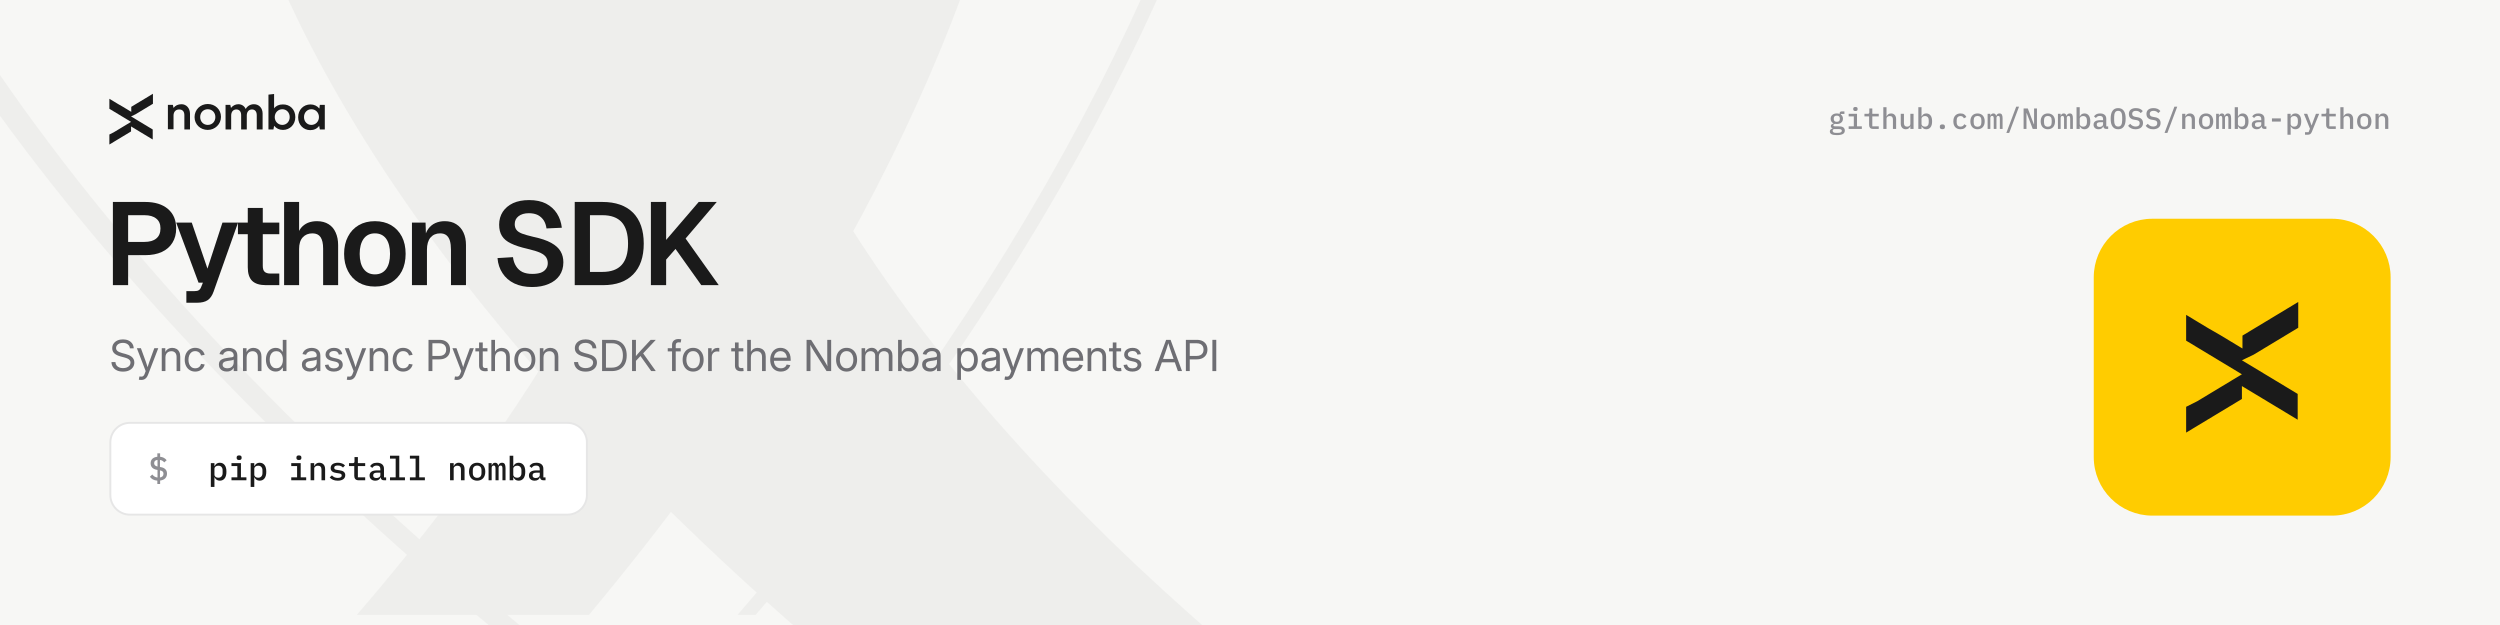
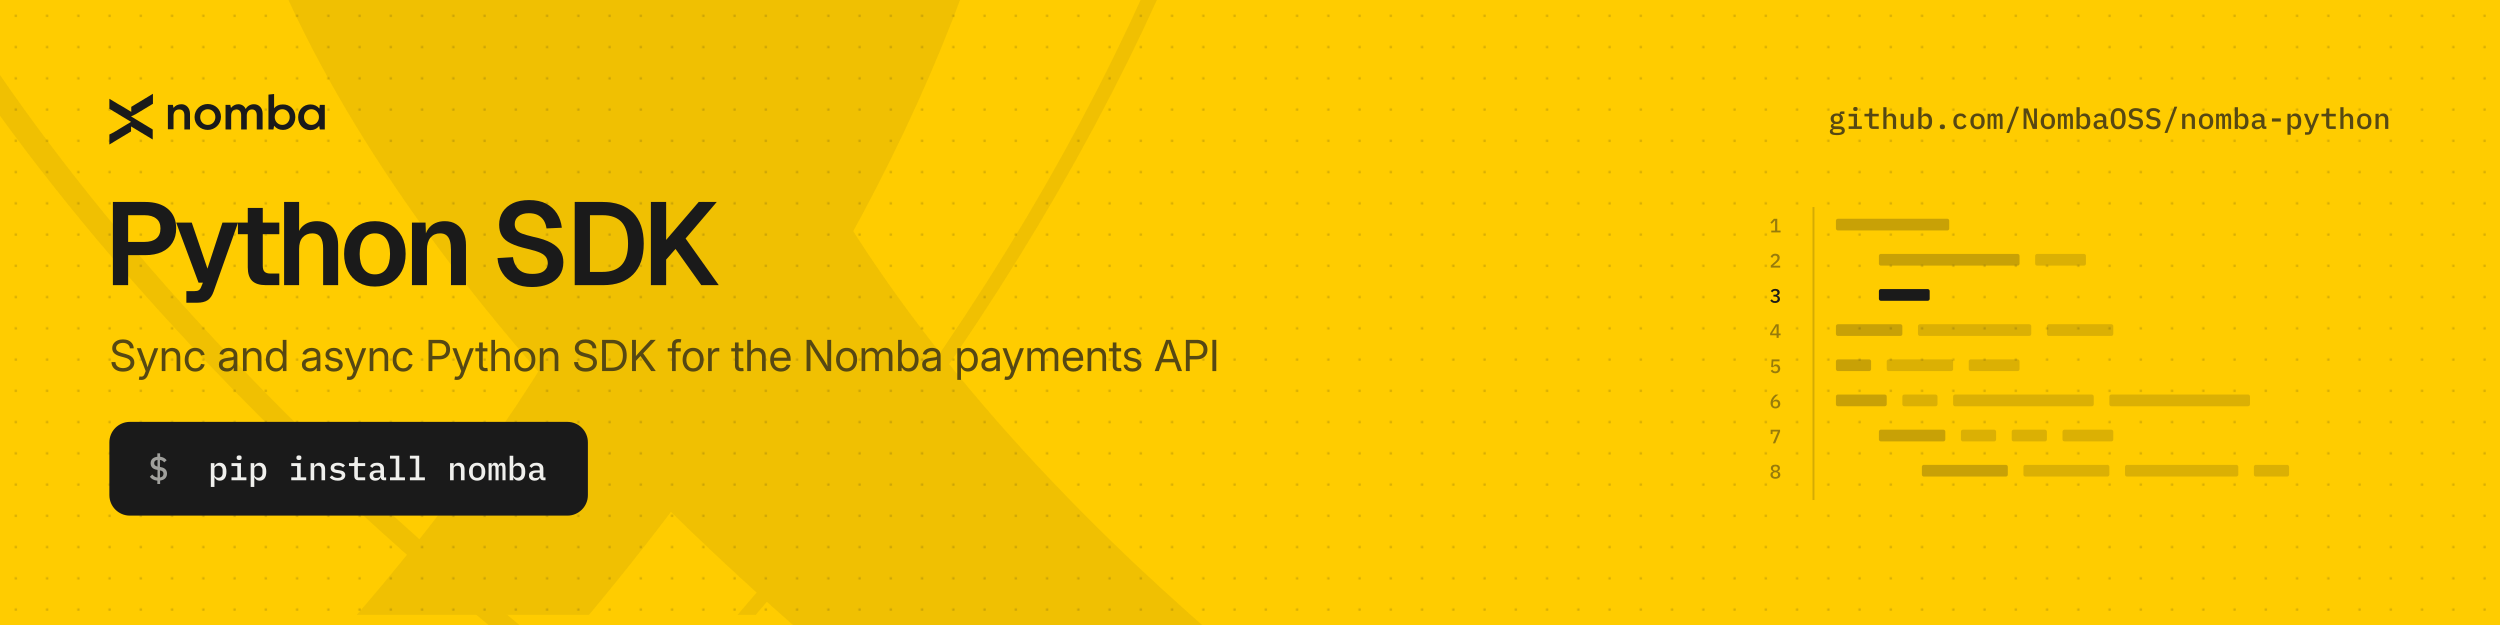
<svg xmlns="http://www.w3.org/2000/svg" viewBox="0 0 1280 320" width="1280" height="320" role="img" aria-label="Nomba Python SDK. Sync and async Python SDK for the Nomba payments API. Install: pip install nomba">
  <defs>
+     <pattern id="dots" width="16" height="16" patternUnits="userSpaceOnUse">
+       <rect x="7.5" y="7.5" width="1.2" height="1.2" fill="#1A1A1A" fill-opacity="0.16" />
+     </pattern>
    <path id="g119" d="M80 0V-710H355Q480 -710 550 -650Q620 -590 620 -484Q620 -413 588 -362Q556 -310 497 -283Q438 -256 355 -256H210V0ZM210 -369H349Q415 -369 450 -398Q486 -427 486 -484Q486 -540 450 -568Q415 -597 349 -597H210Z" />
    <path id="g392" d="M108 150V51H176Q202 51 214 43Q227 35 234 16L249 -21H212L21 -534H154L288 -141L416 -534H549L340 56Q322 106 290 128Q257 150 199 150Z" />
    <path id="g361" d="M284 0Q204 0 166 -37Q129 -74 129 -153V-659H257V-165Q257 -128 273 -114Q289 -99 323 -99H398V0ZM45 -435V-534H398V-435Z" />
    <path id="g289" d="M70 0V-710H198V-412H182Q190 -458 214 -488Q238 -517 273 -532Q308 -546 350 -546Q409 -546 450 -520Q490 -495 510 -449Q531 -403 531 -343V0H403V-312Q403 -377 381 -410Q359 -442 312 -442Q260 -442 229 -408Q198 -374 198 -309V0Z" />
    <path id="g324" d="M302 12Q223 12 164 -22Q104 -57 72 -120Q39 -183 39 -267Q39 -352 72 -414Q104 -477 164 -512Q223 -546 302 -546Q381 -546 440 -512Q499 -477 532 -414Q564 -352 564 -267Q564 -183 532 -120Q499 -57 440 -22Q381 12 302 12ZM302 -92Q364 -92 398 -138Q431 -184 431 -267Q431 -349 398 -396Q364 -442 302 -442Q240 -442 206 -396Q172 -349 172 -267Q172 -184 206 -138Q240 -92 302 -92Z" />
    <path id="g318" d="M70 0V-534H186L191 -384L176 -390Q184 -446 209 -480Q234 -514 270 -530Q306 -546 349 -546Q408 -546 448 -520Q489 -494 510 -448Q531 -403 531 -343V0H403V-302Q403 -347 394 -378Q385 -409 364 -426Q344 -442 310 -442Q259 -442 228 -406Q198 -370 198 -302V0Z" />
    <path id="g126" d="M348 16Q260 16 196 -15Q132 -46 96 -102Q59 -157 53 -231L185 -239Q191 -193 212 -161Q232 -129 266 -112Q301 -96 350 -96Q392 -96 422 -106Q451 -117 466 -138Q482 -158 482 -188Q482 -215 469 -236Q456 -258 419 -276Q382 -293 309 -310Q221 -330 168 -356Q115 -381 91 -420Q67 -458 67 -516Q67 -578 98 -626Q129 -673 186 -700Q243 -726 323 -726Q408 -726 467 -696Q526 -665 560 -612Q594 -559 602 -490L471 -484Q466 -523 448 -552Q429 -581 398 -598Q366 -614 321 -614Q265 -614 232 -588Q200 -563 200 -521Q200 -492 214 -473Q227 -454 262 -440Q297 -427 360 -412Q455 -392 511 -361Q567 -330 591 -289Q615 -248 615 -195Q615 -130 582 -82Q549 -35 489 -10Q429 16 348 16Z" />
    <path id="g32" d="M80 0V-710H316Q486 -710 578 -618Q669 -525 669 -354Q669 -184 579 -92Q489 0 322 0ZM210 -113H316Q427 -113 481 -173Q535 -233 535 -354Q535 -477 481 -537Q427 -597 316 -597H210Z" />
    <path id="g81" d="M80 0V-710H210V-386L488 -710H642L376 -398L659 0H510L290 -309L210 -218V0Z" />
    <path id="i397" d="M649 25Q484 25 362 -31Q240 -87 172 -190Q104 -292 99 -430H289Q294 -336 341 -272Q388 -208 468 -175Q548 -142 649 -142Q754 -142 834 -174Q915 -207 961 -266Q1007 -326 1007 -406Q1007 -473 972 -518Q936 -564 870 -596Q805 -627 712 -651L538 -698Q337 -751 236 -846Q136 -940 136 -1090Q136 -1217 202 -1312Q268 -1407 384 -1460Q500 -1512 649 -1512Q799 -1512 913 -1458Q1027 -1404 1092 -1308Q1156 -1212 1160 -1086H978Q967 -1208 876 -1276Q784 -1345 643 -1345Q547 -1345 474 -1314Q400 -1282 359 -1226Q318 -1170 318 -1099Q318 -1030 358 -984Q398 -939 464 -910Q530 -880 608 -859L766 -818Q848 -797 924 -764Q1000 -732 1060 -684Q1120 -636 1155 -568Q1190 -500 1190 -408Q1190 -283 1124 -185Q1059 -87 938 -31Q817 25 649 25Z" />
    <path id="i998" d="M137 411 163 257 220 260Q265 268 302 258Q338 249 367 216Q396 182 419 118L462 -1L43 -1090H235L468 -452Q502 -360 528 -270Q555 -179 582 -92H526Q553 -179 580 -270Q607 -361 640 -452L873 -1090H1062L573 180Q541 261 496 315Q450 369 390 396Q331 422 257 422Q219 422 188 418Q157 415 137 411Z" />
    <path id="i773" d="M319 -647V0H144V-1090H314V-826H279Q330 -976 424 -1042Q518 -1107 644 -1107Q754 -1107 840 -1060Q927 -1014 976 -921Q1026 -828 1026 -686V0H851V-672Q851 -805 784 -876Q717 -948 600 -948Q521 -948 458 -914Q394 -881 356 -814Q319 -748 319 -647Z" />
    <path id="i586" d="M590 24Q441 24 328 -48Q216 -119 153 -246Q90 -373 90 -540Q90 -710 153 -838Q216 -966 328 -1038Q441 -1109 590 -1109Q675 -1109 749 -1085Q823 -1061 882 -1017Q941 -973 982 -912Q1022 -850 1040 -774L867 -746Q857 -791 833 -828Q809 -866 774 -894Q739 -921 693 -936Q647 -951 590 -951Q484 -951 412 -896Q341 -842 304 -749Q268 -656 268 -540Q268 -426 304 -334Q341 -242 412 -188Q484 -134 590 -134Q648 -134 694 -149Q740 -164 774 -192Q809 -220 833 -258Q857 -297 869 -343L1042 -316Q1025 -240 984 -178Q944 -115 884 -70Q825 -25 750 0Q675 24 590 24Z" />
    <path id="i507" d="M461 22Q355 22 270 -16Q185 -55 136 -130Q86 -204 86 -312Q86 -406 122 -464Q159 -523 221 -556Q283 -590 359 -607Q435 -624 514 -634Q614 -648 675 -655Q736 -662 764 -678Q792 -695 792 -735V-743Q792 -808 765 -854Q738 -901 686 -927Q634 -953 558 -953Q481 -953 424 -928Q367 -903 332 -864Q298 -824 286 -779L113 -811Q139 -910 204 -976Q269 -1041 360 -1074Q451 -1107 555 -1107Q627 -1107 700 -1088Q772 -1070 832 -1028Q893 -985 930 -912Q966 -840 966 -733V0H793V-151H785Q766 -113 726 -72Q686 -32 621 -5Q556 22 461 22ZM489 -134Q590 -134 658 -172Q725 -211 758 -272Q792 -334 792 -402V-547Q781 -536 748 -526Q716 -517 672 -509Q629 -501 584 -495Q540 -489 506 -485Q443 -477 387 -458Q331 -438 297 -402Q263 -365 263 -302Q263 -248 292 -210Q320 -173 371 -154Q422 -134 489 -134Z" />
    <path id="i597" d="M556 22Q418 22 312 -48Q207 -118 148 -246Q90 -373 90 -544Q90 -714 149 -841Q208 -968 314 -1038Q419 -1107 557 -1107Q648 -1107 712 -1078Q775 -1050 816 -1008Q858 -965 883 -922H892V-1490H1068V0H897V-167H885Q858 -123 816 -80Q773 -36 710 -7Q646 22 556 22ZM583 -135Q683 -135 754 -186Q825 -238 862 -330Q899 -423 899 -545Q899 -667 862 -758Q825 -849 754 -900Q683 -950 583 -950Q483 -950 412 -900Q342 -849 305 -758Q268 -667 268 -545Q268 -422 306 -330Q343 -238 414 -186Q484 -135 583 -135Z" />
    <path id="i871" d="M518 24Q404 24 314 -11Q223 -46 166 -116Q108 -187 94 -291L263 -314Q281 -221 346 -175Q411 -129 516 -129Q629 -129 696 -177Q763 -225 763 -295Q763 -353 721 -390Q679 -428 601 -446L422 -488Q273 -524 198 -599Q123 -674 123 -791Q123 -884 174 -956Q226 -1028 316 -1068Q407 -1109 524 -1109Q636 -1109 720 -1072Q804 -1034 854 -966Q905 -899 921 -808L756 -785Q743 -856 686 -908Q629 -959 524 -959Q425 -959 362 -912Q300 -866 300 -797Q300 -736 344 -699Q389 -662 477 -641L647 -601Q799 -565 871 -492Q943 -418 943 -303Q943 -205 888 -132Q834 -58 738 -17Q642 24 518 24Z" />
    <path id="i375" d="M166 0V-1490H686Q852 -1490 965 -1430Q1078 -1371 1136 -1266Q1194 -1161 1194 -1026Q1194 -890 1136 -785Q1077 -680 963 -620Q849 -559 683 -559H289V-723H679Q791 -723 864 -762Q937 -800 973 -868Q1009 -937 1009 -1026Q1009 -1115 973 -1182Q937 -1250 864 -1288Q791 -1326 678 -1326H351V0Z" />
    <path id="i889" d="M593 -1090V-940H18V-1090ZM195 -1366H370V-275Q370 -206 398 -176Q427 -146 495 -146Q515 -146 542 -148Q568 -150 590 -153L610 -3Q583 2 550 5Q516 8 485 8Q344 8 270 -61Q195 -130 195 -259Z" />
    <path id="i670" d="M319 -647V0H144V-1490H319V-826H279Q330 -976 424 -1042Q518 -1107 644 -1107Q754 -1107 840 -1060Q927 -1014 977 -921Q1027 -828 1027 -686V0H851V-672Q851 -805 784 -876Q717 -948 600 -948Q521 -948 458 -914Q394 -881 356 -814Q319 -748 319 -647Z" />
    <path id="i790" d="M590 24Q441 24 328 -48Q216 -119 153 -246Q90 -373 90 -540Q90 -710 153 -838Q216 -966 328 -1038Q441 -1109 590 -1109Q741 -1109 854 -1038Q966 -966 1029 -838Q1092 -710 1092 -540Q1092 -373 1029 -246Q966 -119 854 -48Q741 24 590 24ZM590 -134Q698 -134 770 -188Q842 -242 878 -334Q914 -426 914 -540Q914 -656 878 -749Q842 -842 770 -896Q698 -951 590 -951Q484 -951 412 -896Q341 -842 304 -749Q268 -656 268 -540Q268 -426 304 -334Q341 -242 412 -188Q484 -134 590 -134Z" />
    <path id="i84" d="M629 0H269V-164H617Q800 -164 920 -234Q1040 -305 1100 -436Q1159 -567 1159 -748Q1159 -927 1100 -1056Q1042 -1186 926 -1256Q809 -1326 635 -1326H261V-1490H648Q866 -1490 1020 -1401Q1175 -1312 1258 -1146Q1341 -979 1341 -748Q1341 -515 1258 -348Q1174 -180 1015 -90Q856 0 629 0ZM351 -1490V0H166V-1490Z" />
    <path id="i271" d="M292 -426V-644Q344 -708 395 -769Q446 -830 499 -889Q552 -948 606 -1007L1054 -1490H1298L662 -810H653ZM166 0V-1490H351V-976L350 -657L351 -566V0ZM1079 0 537 -761 652 -906 1299 0Z" />
    <path id="i647" d="M638 -1090V-940H18V-1090ZM224 0V-1257Q224 -1344 264 -1405Q304 -1466 372 -1498Q441 -1529 524 -1529Q575 -1529 612 -1523Q649 -1517 664 -1512L636 -1362Q625 -1365 598 -1368Q572 -1371 543 -1371Q467 -1371 433 -1334Q399 -1298 399 -1223V0Z" />
    <path id="i852" d="M144 0V-1090H312V-921H321Q351 -1005 423 -1056Q495 -1106 595 -1106Q616 -1106 640 -1105Q664 -1104 677 -1102V-926Q669 -928 638 -932Q608 -937 571 -937Q501 -937 444 -906Q386 -876 352 -818Q319 -760 319 -678V0Z" />
    <path id="i614" d="M599 24Q440 24 326 -48Q212 -119 151 -246Q90 -373 90 -539Q90 -706 152 -834Q213 -963 324 -1036Q435 -1109 582 -1109Q680 -1109 768 -1075Q855 -1041 922 -972Q989 -902 1028 -798Q1066 -693 1066 -552V-490H198V-639H969L890 -585Q890 -694 854 -777Q818 -860 749 -906Q680 -952 582 -952Q484 -952 413 -906Q342 -859 304 -780Q266 -700 266 -601V-513Q266 -396 306 -310Q347 -225 422 -179Q497 -133 599 -133Q669 -133 724 -154Q780 -175 818 -215Q857 -255 875 -312L1048 -285Q1024 -193 962 -124Q899 -54 806 -15Q714 24 599 24Z" />
    <path id="i300" d="M166 0V-1490H382L992 -529Q1014 -495 1046 -440Q1079 -385 1116 -318Q1154 -251 1189 -179L1167 -163Q1161 -235 1158 -310Q1154 -385 1153 -450Q1152 -515 1152 -555V-1490H1338V0H1119L577 -854Q546 -903 508 -964Q471 -1026 422 -1110Q373 -1195 308 -1309L337 -1330Q342 -1217 345 -1124Q348 -1031 350 -963Q352 -895 352 -856V0Z" />
    <path id="i766" d="M144 0V-1090H315V-856H298Q325 -940 375 -996Q425 -1053 490 -1082Q556 -1110 628 -1110Q751 -1110 832 -1037Q912 -964 934 -854H905Q926 -930 977 -988Q1028 -1045 1102 -1078Q1176 -1110 1265 -1110Q1362 -1110 1442 -1068Q1522 -1026 1569 -941Q1616 -856 1616 -726V0H1441V-724Q1441 -845 1372 -898Q1304 -950 1214 -950Q1138 -950 1083 -918Q1028 -887 998 -832Q968 -776 968 -704V0H792V-742Q792 -836 730 -893Q667 -950 571 -950Q506 -950 448 -920Q390 -889 354 -828Q319 -767 319 -677V0Z" />
    <path id="i578" d="M655 22Q566 22 502 -7Q439 -36 396 -80Q354 -123 326 -167H314V0H144V-1490H319V-922H328Q354 -965 396 -1008Q437 -1050 500 -1078Q564 -1107 655 -1107Q794 -1107 899 -1038Q1004 -968 1063 -841Q1122 -714 1122 -544Q1122 -373 1063 -246Q1004 -118 899 -48Q794 22 655 22ZM629 -135Q728 -135 798 -186Q868 -238 906 -330Q943 -422 943 -545Q943 -667 906 -758Q869 -849 798 -900Q728 -950 629 -950Q528 -950 457 -900Q386 -849 349 -758Q312 -667 312 -545Q312 -423 350 -330Q387 -238 458 -186Q529 -135 629 -135Z" />
    <path id="i843" d="M144 418V-1090H314V-922H326Q352 -965 394 -1008Q436 -1050 500 -1078Q564 -1107 655 -1107Q794 -1107 899 -1038Q1004 -968 1063 -841Q1122 -714 1122 -544Q1122 -373 1063 -246Q1004 -118 899 -48Q794 22 655 22Q566 22 503 -7Q440 -36 398 -80Q355 -123 328 -167H319V418ZM629 -135Q728 -135 798 -186Q868 -238 906 -330Q943 -422 943 -545Q943 -667 906 -758Q869 -849 798 -900Q728 -950 629 -950Q528 -950 457 -900Q386 -849 349 -758Q312 -667 312 -545Q312 -423 350 -330Q387 -238 458 -186Q529 -135 629 -135Z" />
    <path id="i2" d="M38 0 583 -1490H796L1342 0H1145L831 -890Q801 -975 762 -1094Q724 -1213 667 -1401H710Q654 -1212 615 -1092Q576 -972 547 -890L234 0ZM315 -417V-580H1065V-417Z" />
    <path id="i197" d="M351 -1490V0H166V-1490Z" />
+     <path id="m63" d="M88 0V-93H284V-616H276L114 -443L45 -505L223 -698H396V-93H565V0Z" />
+     <path id="m64" d="M545 0H63V-107L291 -306Q345 -354 374 -397Q404 -440 404 -488V-499Q404 -554 374 -584Q344 -613 287 -613Q229 -613 198 -582Q166 -551 152 -503L54 -540Q64 -573 83 -604Q102 -634 132 -658Q161 -682 202 -696Q242 -710 295 -710Q349 -710 392 -694Q434 -679 463 -652Q492 -625 507 -588Q522 -550 522 -505Q522 -463 510 -428Q497 -392 474 -360Q452 -327 421 -297Q390 -267 353 -237L184 -95H545Z" />
+     <path id="m65" d="M271 -410Q338 -410 370 -438Q403 -467 403 -510V-517Q403 -565 372 -590Q340 -616 287 -616Q236 -616 200 -593Q165 -570 141 -530L65 -595Q81 -618 102 -639Q123 -660 150 -676Q177 -691 212 -700Q247 -710 291 -710Q340 -710 382 -698Q424 -686 455 -662Q486 -639 503 -606Q520 -572 520 -530Q520 -497 510 -470Q499 -443 480 -422Q462 -402 437 -389Q412 -376 384 -370V-365Q414 -359 441 -346Q468 -332 489 -310Q510 -289 522 -260Q534 -230 534 -192Q534 -146 516 -108Q498 -71 464 -44Q431 -17 384 -2Q337 12 279 12Q230 12 192 2Q155 -9 126 -26Q97 -44 76 -66Q54 -89 38 -113L121 -177Q147 -135 182 -108Q218 -82 280 -82Q346 -82 381 -112Q416 -143 416 -197V-205Q416 -259 380 -288Q343 -316 274 -316H199V-410Z" />
+     <path id="m66" d="M362 0V-136H30V-232L322 -698H469V-224H567V-136H469V0ZM125 -224H362V-595H356Z" />
+     <path id="m67" d="M511 -601H194L176 -353H184Q208 -394 242 -418Q276 -443 335 -443Q380 -443 418 -428Q457 -413 486 -385Q514 -357 530 -316Q547 -276 547 -225Q547 -173 530 -130Q513 -86 481 -54Q449 -23 402 -6Q355 12 295 12Q248 12 212 2Q175 -9 146 -26Q118 -44 97 -66Q76 -89 60 -113L142 -177Q155 -157 170 -140Q184 -122 202 -109Q220 -96 244 -89Q267 -82 297 -82Q362 -82 396 -118Q430 -153 430 -214V-222Q430 -283 396 -317Q361 -351 297 -351Q250 -351 223 -334Q196 -317 176 -296L83 -309L109 -698H511Z" />
+     <path id="m68" d="M302 12Q243 12 197 -7Q151 -26 119 -62Q87 -97 70 -147Q53 -197 53 -260Q53 -336 76 -403Q99 -470 136 -526Q173 -582 218 -626Q263 -669 307 -698H457Q397 -655 349 -615Q301 -575 266 -533Q230 -491 206 -444Q182 -398 169 -341L176 -339Q187 -360 202 -378Q217 -397 237 -411Q257 -425 283 -433Q309 -441 342 -441Q387 -441 425 -426Q463 -411 491 -382Q519 -354 534 -314Q550 -274 550 -224Q550 -172 532 -128Q515 -85 482 -54Q450 -23 404 -6Q358 12 302 12ZM301 -78Q365 -78 400 -112Q435 -147 435 -210V-220Q435 -283 400 -318Q365 -352 301 -352Q238 -352 203 -318Q168 -283 168 -220V-210Q168 -147 203 -112Q238 -78 301 -78Z" />
+     <path id="m69" d="M169 0 428 -605H156V-476H59V-698H540V-600L288 0Z" />
+     <path id="m70" d="M300 12Q238 12 191 -4Q144 -19 112 -46Q80 -73 64 -110Q47 -147 47 -191Q47 -261 86 -303Q125 -345 188 -362V-370Q134 -389 101 -430Q68 -471 68 -531Q68 -612 128 -661Q189 -710 300 -710Q411 -710 472 -661Q532 -612 532 -531Q532 -471 499 -430Q466 -389 412 -370V-362Q475 -345 514 -303Q553 -261 553 -191Q553 -147 536 -110Q520 -73 488 -46Q456 -19 409 -4Q362 12 300 12ZM300 -77Q366 -77 402 -106Q437 -135 437 -188V-209Q437 -262 402 -291Q366 -320 300 -320Q234 -320 198 -291Q163 -262 163 -209V-188Q163 -135 198 -106Q234 -77 300 -77ZM300 -406Q360 -406 392 -432Q423 -459 423 -507V-520Q423 -568 392 -594Q360 -621 300 -621Q240 -621 208 -594Q177 -568 177 -520V-507Q177 -459 208 -432Q240 -406 300 -406Z" />
    <path id="m11" d="M570 56Q570 136 503 174Q436 212 299 212Q232 212 186 204Q141 195 112 179Q84 163 72 140Q59 117 59 88Q59 46 82 22Q106 -1 149 -12V-22Q123 -32 108 -50Q92 -68 92 -97Q92 -135 118 -154Q144 -174 185 -184V-189Q138 -211 112 -251Q86 -291 86 -347Q86 -388 101 -422Q116 -455 144 -478Q171 -502 210 -515Q248 -528 296 -528Q350 -528 393 -511V-528Q393 -558 410 -578Q427 -598 462 -598H556V-512H436V-488Q470 -465 488 -430Q506 -394 506 -347Q506 -306 491 -272Q476 -239 448 -216Q421 -192 382 -180Q344 -167 296 -167Q262 -167 232 -173Q214 -168 196 -156Q178 -144 178 -123Q178 -99 201 -93Q224 -87 258 -87H374Q478 -87 524 -48Q570 -8 570 56ZM468 63Q468 37 447 22Q426 6 371 6H192Q154 24 154 64Q154 93 178 114Q203 135 260 135H341Q403 135 436 116Q468 98 468 63ZM296 -242Q349 -242 374 -267Q399 -292 399 -334V-361Q399 -403 374 -428Q349 -453 296 -453Q243 -453 218 -428Q193 -403 193 -361V-334Q193 -292 218 -267Q243 -242 296 -242Z" />
    <path id="m15" d="M332 -610Q290 -610 274 -627Q257 -644 257 -669V-690Q257 -715 274 -732Q290 -749 331 -749Q373 -749 390 -732Q406 -715 406 -690V-669Q406 -644 390 -627Q373 -610 332 -610ZM101 -88H277V-428H101V-516H386V-88H551V0H101Z" />
    <path id="m27" d="M331 0Q263 0 231 -36Q199 -73 199 -131V-428H40V-516H153Q182 -516 194 -528Q206 -539 206 -569V-698H308V-516H528V-428H308V-88H528V0Z" />
    <path id="m14" d="M84 -740H193V-428H198Q206 -448 218 -466Q231 -485 249 -498Q267 -512 291 -520Q315 -528 347 -528Q425 -528 473 -477Q521 -426 521 -332V0H412V-316Q412 -439 305 -439Q284 -439 264 -434Q244 -428 228 -417Q212 -406 202 -389Q193 -372 193 -350V0H84Z" />
    <path id="m28" d="M407 -88H402Q394 -68 382 -50Q369 -31 351 -18Q333 -4 309 4Q285 12 253 12Q175 12 127 -39Q79 -90 79 -184V-516H188V-200Q188 -77 295 -77Q316 -77 336 -82Q356 -88 372 -99Q388 -110 398 -126Q407 -143 407 -166V-516H516V0H407Z" />
    <path id="m6" d="M79 -740H188V-428H194Q217 -475 255 -502Q293 -528 350 -528Q441 -528 495 -460Q549 -392 549 -258Q549 -124 495 -56Q441 12 350 12Q293 12 255 -14Q217 -41 194 -88H188V0H79ZM305 -77Q367 -77 400 -115Q434 -153 434 -216V-300Q434 -363 400 -401Q367 -439 305 -439Q281 -439 260 -433Q239 -427 223 -415Q207 -403 198 -386Q188 -368 188 -344V-172Q188 -148 198 -130Q207 -113 223 -101Q239 -89 260 -83Q281 -77 305 -77Z" />
    <path id="m95" d="M300 10Q252 10 232 -10Q213 -30 213 -59V-85Q213 -114 232 -134Q252 -154 300 -154Q348 -154 368 -134Q387 -114 387 -85V-59Q387 -30 368 -10Q348 10 300 10Z" />
    <path id="m7" d="M319 12Q261 12 216 -7Q170 -26 138 -61Q107 -96 90 -146Q74 -196 74 -258Q74 -320 90 -370Q107 -420 138 -455Q170 -490 216 -509Q261 -528 318 -528Q398 -528 446 -494Q495 -460 519 -406L434 -360Q420 -396 392 -417Q363 -438 318 -438Q256 -438 222 -400Q188 -363 188 -301V-215Q188 -154 222 -116Q256 -78 320 -78Q368 -78 398 -100Q429 -122 447 -160L527 -111Q502 -57 451 -22Q400 12 319 12Z" />
    <path id="m22" d="M300 12Q243 12 198 -7Q152 -26 120 -61Q89 -96 72 -146Q55 -196 55 -258Q55 -320 72 -370Q89 -420 120 -455Q152 -490 198 -509Q243 -528 300 -528Q357 -528 402 -509Q448 -490 480 -455Q511 -420 528 -370Q545 -320 545 -258Q545 -196 528 -146Q511 -96 480 -61Q448 -26 402 -7Q357 12 300 12ZM300 -74Q360 -74 396 -110Q431 -147 431 -219V-297Q431 -369 396 -406Q360 -442 300 -442Q240 -442 204 -406Q169 -369 169 -297V-219Q169 -147 204 -110Q240 -74 300 -74Z" />
    <path id="m20" d="M44 0V-516H137V-449H142Q154 -482 176 -505Q199 -528 241 -528Q282 -528 304 -506Q327 -483 333 -444H337Q351 -479 376 -504Q401 -528 448 -528Q508 -528 532 -486Q555 -444 555 -363V0H462V-349Q462 -403 449 -424Q436 -444 407 -444Q381 -444 364 -426Q346 -409 346 -374V0H253V-349Q253 -403 240 -424Q228 -444 199 -444Q172 -444 154 -426Q137 -409 137 -374V0Z" />
    <path id="m130" d="M83 138 420 -760H517L180 138Z" />
    <path id="m47" d="M179 -537H170V0H72V-698H216L421 -161H430V-698H528V0H384Z" />
    <path id="m4" d="M492 0Q445 0 422 -24Q398 -48 393 -87H388Q373 -40 334 -14Q294 12 233 12Q154 12 107 -30Q60 -71 60 -144Q60 -219 116 -258Q171 -298 286 -298H385V-338Q385 -443 274 -443Q224 -443 193 -424Q162 -404 141 -372L76 -425Q98 -467 150 -498Q202 -528 284 -528Q382 -528 438 -481Q494 -434 494 -345V-86H559V0ZM264 -68Q317 -68 351 -92Q385 -116 385 -154V-229H288Q170 -229 170 -158V-138Q170 -103 195 -86Q220 -68 264 -68Z" />
    <path id="m48" d="M300 12Q234 12 186 -12Q137 -37 106 -83Q74 -129 59 -196Q44 -263 44 -349Q44 -434 59 -502Q74 -569 106 -615Q137 -661 186 -686Q234 -710 300 -710Q366 -710 414 -686Q463 -661 494 -615Q526 -569 541 -502Q556 -434 556 -349Q556 -263 541 -196Q526 -129 494 -83Q463 -37 414 -12Q366 12 300 12ZM300 -81Q375 -81 406 -138Q437 -194 437 -291V-408Q437 -504 406 -560Q375 -617 300 -617Q225 -617 194 -560Q163 -504 163 -408V-290Q163 -194 194 -138Q225 -81 300 -81Z" />
    <path id="m52" d="M294 12Q203 12 141 -20Q79 -52 39 -105L111 -174Q151 -126 196 -104Q241 -81 298 -81Q364 -81 400 -111Q435 -141 435 -197Q435 -242 409 -266Q383 -291 320 -302L244 -314Q194 -322 160 -340Q126 -359 105 -384Q84 -410 74 -442Q65 -473 65 -508Q65 -607 129 -658Q193 -710 305 -710Q388 -710 446 -684Q505 -657 541 -609L471 -539Q442 -574 402 -596Q363 -617 305 -617Q243 -617 210 -590Q178 -564 178 -513Q178 -470 204 -446Q229 -421 294 -410L368 -397Q462 -380 505 -328Q548 -277 548 -203Q548 -155 532 -115Q515 -75 482 -47Q450 -19 402 -4Q355 12 294 12Z" />
    <path id="m21" d="M84 0V-516H193V-428H198Q206 -448 218 -466Q231 -485 249 -498Q267 -512 291 -520Q315 -528 347 -528Q425 -528 473 -477Q521 -426 521 -332V0H412V-316Q412 -439 305 -439Q284 -439 264 -434Q244 -428 228 -417Q212 -406 202 -389Q193 -372 193 -350V0Z" />
    <path id="m86" d="M149 -250V-359H451V-250Z" />
    <path id="m23" d="M79 -516H188V-428H194Q217 -475 255 -502Q293 -528 350 -528Q441 -528 495 -460Q549 -392 549 -258Q549 -124 495 -56Q441 12 350 12Q293 12 255 -14Q217 -41 194 -88H188V200H79ZM305 -77Q367 -77 400 -115Q434 -153 434 -216V-300Q434 -363 400 -401Q367 -439 305 -439Q281 -439 260 -433Q239 -427 223 -415Q207 -403 198 -386Q188 -368 188 -344V-172Q188 -148 198 -130Q207 -113 223 -101Q239 -89 260 -83Q281 -77 305 -77Z" />
    <path id="m32" d="M451 -516H561L311 100Q291 150 258 175Q226 200 165 200H78V112H200L247 -7L39 -516H153L235 -300L299 -123H305L369 -300Z" />
    <path id="m170" d="M268 11Q188 5 133 -26Q78 -57 43 -105L115 -174Q149 -133 187 -110Q225 -88 273 -83V-312L250 -316Q200 -325 165 -343Q130 -361 108 -387Q86 -413 76 -444Q66 -476 66 -512Q66 -597 119 -648Q172 -698 268 -708V-811H352V-708Q418 -701 466 -675Q514 -649 549 -604L476 -538Q452 -569 420 -588Q389 -607 347 -612V-400L374 -396Q424 -387 459 -369Q494 -351 516 -326Q539 -300 549 -268Q559 -236 559 -200Q559 -114 506 -59Q452 -4 352 8V113H268ZM172 -515Q172 -473 196 -450Q219 -426 273 -414V-614Q172 -602 172 -515ZM453 -195Q453 -240 428 -264Q404 -287 347 -298V-84Q399 -92 426 -120Q453 -148 453 -195Z" />
    <path id="m26" d="M301 12Q217 12 156 -15Q96 -42 59 -87L126 -147Q160 -110 202 -90Q245 -71 303 -71Q356 -71 388 -89Q421 -107 421 -145Q421 -161 415 -172Q409 -183 398 -190Q387 -197 372 -201Q358 -205 342 -207L260 -220Q230 -224 199 -233Q168 -242 144 -258Q119 -275 104 -301Q88 -327 88 -367Q88 -446 148 -487Q209 -528 308 -528Q380 -528 432 -506Q485 -485 520 -447L459 -383Q439 -406 402 -426Q365 -445 304 -445Q195 -445 195 -376Q195 -343 218 -330Q242 -318 274 -314L356 -301Q387 -296 418 -288Q448 -280 472 -264Q497 -247 512 -221Q528 -195 528 -155Q528 -77 468 -32Q407 12 301 12Z" />
    <path id="m18" d="M75 -88H246V-652H75V-740H355V-88H526V0H75Z" />
  </defs>
-   <rect width="1280" height="320" fill="#F7F7F5" />
-   <g opacity="0.04">
+   <rect width="1280" height="320" fill="#FFCC00" />
+   <g opacity="0.07">
    <svg x="-128.0" y="-542.0" width="1408.0" height="951.6" viewBox="0 0 566.87 383.14">
      <g fill="#1A1A1A">
        <path d="M209.861 42.64C158.12 52.759 122.057 75.161 105.534 107.613C98.418 121.431 94.92 136.645 94.92 152.906C94.92 210.342 138.34 280.689 218.425 350.059C231.571 361.434 245.441 372.461 259.673 383.139H344.703C341.567 380.836 338.431 378.602 335.296 376.23C323.958 367.715 312.862 358.922 302.49 349.849C294.891 343.22 287.655 336.659 280.78 329.96C211.429 262.544 183.448 194.011 207.449 147.113C220.957 120.594 250.507 102.239 292.841 94.004C366.654 79.558 468.208 97.424 566.867 136.994V106.217C440.226 50.456 305.626 23.936 209.861 42.64Z" />
        <path d="M5.307 110.266C5.307 92.261 9.046 75.442 16.765 60.297C30.273 33.987 55.239 13.539 89.975 0H80.688C48.364 13.888 24.966 33.987 12.061 59.32C3.98 75.302 0 92.749 0 111.453C0 177.612 49.932 258.637 142.199 338.545C160.049 353.968 178.864 368.903 198.644 383.14H205.278C184.654 368.275 164.874 352.712 146.179 336.591C55.36 258.009 5.186 175.937 5.307 110.266Z" />
        <path d="M200.985 38.392C230.114 47.503 250.416 67.674 259.718 96.893C263.724 109.334 265.693 123.033 265.693 137.673C265.693 189.388 241.25 252.727 196.164 315.186C188.763 325.429 180.955 335.357 172.943 344.971H125.074C126.839 342.897 128.605 340.887 130.37 338.75C136.752 331.084 142.999 323.167 148.839 314.998C153.116 309.028 157.19 303.122 161.06 297.09C200.102 236.39 215.855 174.684 202.343 132.458C194.739 108.58 178.103 92.054 154.27 84.639C112.716 71.632 55.545 87.719 0.003 123.347V95.636C71.297 45.43 147.073 21.552 200.985 38.392Z" />
        <path d="M316.141 99.282C316.141 83.07 314.036 67.926 309.691 54.291C302.086 30.601 288.031 12.19 268.476 0H273.704C291.901 12.505 305.074 30.601 312.339 53.411C316.888 67.8 319.129 83.51 319.129 100.35C319.129 159.919 291.019 232.872 239.076 304.82C229.027 318.707 218.434 332.154 207.299 344.972H203.564C215.175 331.588 226.311 317.575 236.835 303.06C287.963 232.306 316.209 158.411 316.141 99.282Z" />
      </g>
    </svg>
  </g>
+   <rect width="1280" height="320" fill="url(#dots)" />
+   <rect x="940" y="112" width="58" height="6" rx="1" fill="#1A1A1A" fill-opacity="0.24" />
+   <g fill-opacity="0.45" transform="translate(900.0 119.0) scale(0.01)" fill="#1A1A1A">
+     <use href="#m63" x="600" />
+   </g>
+   <rect x="962" y="130" width="72" height="6" rx="1" fill="#1A1A1A" fill-opacity="0.24" />
+   <rect x="1042" y="130" width="26" height="6" rx="1" fill="#1A1A1A" fill-opacity="0.16" />
+   <g fill-opacity="0.45" transform="translate(900.0 137.0) scale(0.01)" fill="#1A1A1A">
+     <use href="#m64" x="600" />
+   </g>
+   <rect x="962" y="148" width="26" height="6" rx="1" fill="#1A1A1A" fill-opacity="1.00" />
+   <g fill-opacity="1.00" transform="translate(900.0 155.0) scale(0.01)" fill="#1A1A1A">
+     <use href="#m65" x="600" />
+   </g>
+   <rect x="940" y="166" width="34" height="6" rx="1" fill="#1A1A1A" fill-opacity="0.24" />
+   <rect x="982" y="166" width="58" height="6" rx="1" fill="#1A1A1A" fill-opacity="0.16" />
+   <rect x="1048" y="166" width="34" height="6" rx="1" fill="#1A1A1A" fill-opacity="0.16" />
+   <g fill-opacity="0.45" transform="translate(900.0 173.0) scale(0.01)" fill="#1A1A1A">
+     <use href="#m66" x="600" />
+   </g>
+   <rect x="940" y="184" width="18" height="6" rx="1" fill="#1A1A1A" fill-opacity="0.24" />
+   <rect x="966" y="184" width="34" height="6" rx="1" fill="#1A1A1A" fill-opacity="0.16" />
+   <rect x="1008" y="184" width="26" height="6" rx="1" fill="#1A1A1A" fill-opacity="0.16" />
+   <g fill-opacity="0.45" transform="translate(900.0 191.0) scale(0.01)" fill="#1A1A1A">
+     <use href="#m67" x="600" />
+   </g>
+   <rect x="940" y="202" width="26" height="6" rx="1" fill="#1A1A1A" fill-opacity="0.24" />
+   <rect x="974" y="202" width="18" height="6" rx="1" fill="#1A1A1A" fill-opacity="0.16" />
+   <rect x="1000" y="202" width="72" height="6" rx="1" fill="#1A1A1A" fill-opacity="0.16" />
+   <rect x="1080" y="202" width="72" height="6" rx="1" fill="#1A1A1A" fill-opacity="0.16" />
+   <g fill-opacity="0.45" transform="translate(900.0 209.0) scale(0.01)" fill="#1A1A1A">
+     <use href="#m68" x="600" />
+   </g>
+   <rect x="962" y="220" width="34" height="6" rx="1" fill="#1A1A1A" fill-opacity="0.24" />
+   <rect x="1004" y="220" width="18" height="6" rx="1" fill="#1A1A1A" fill-opacity="0.16" />
+   <rect x="1030" y="220" width="18" height="6" rx="1" fill="#1A1A1A" fill-opacity="0.16" />
+   <rect x="1056" y="220" width="26" height="6" rx="1" fill="#1A1A1A" fill-opacity="0.16" />
+   <g fill-opacity="0.45" transform="translate(900.0 227.0) scale(0.01)" fill="#1A1A1A">
+     <use href="#m69" x="600" />
+   </g>
+   <rect x="984" y="238" width="44" height="6" rx="1" fill="#1A1A1A" fill-opacity="0.24" />
+   <rect x="1036" y="238" width="44" height="6" rx="1" fill="#1A1A1A" fill-opacity="0.16" />
+   <rect x="1088" y="238" width="58" height="6" rx="1" fill="#1A1A1A" fill-opacity="0.16" />
+   <rect x="1154" y="238" width="18" height="6" rx="1" fill="#1A1A1A" fill-opacity="0.16" />
+   <g fill-opacity="0.45" transform="translate(900.0 245.0) scale(0.01)" fill="#1A1A1A">
+     <use href="#m70" x="600" />
+   </g>
+   <rect x="928" y="106" width="1" height="150" fill="#1A1A1A" fill-opacity=".18" />
  <svg x="56.0" y="48.0" width="110.3" height="26.0" viewBox="0 0 174 41">
    <path d="M65.119 16.189V28.858H60.567V17.245C60.567 14.253 58.992 12.669 56.366 12.669C53.74 12.669 51.815 14.429 51.815 17.597V28.682H47.264V8.974H51.29L51.815 11.438C53.215 9.502 55.491 8.446 58.292 8.446C62.143 8.446 65.119 11.614 65.119 16.189ZM68.795 18.828C68.795 12.845 73.521 8.27 79.473 8.27C85.424 8.27 90.151 12.669 90.151 18.652C90.151 24.635 85.249 29.21 79.473 29.21C73.521 29.21 68.795 24.811 68.795 18.828ZM85.6 18.828C85.6 15.133 82.974 12.494 79.473 12.494C75.972 12.494 73.346 15.133 73.346 18.828C73.346 22.524 75.972 25.163 79.473 25.163C82.974 25.163 85.6 22.524 85.6 18.828ZM123.761 16.013V28.858H119.034V17.245C119.034 14.253 117.459 12.669 115.183 12.669C112.732 12.669 110.982 14.429 110.982 17.597V28.858H106.431V17.245C106.431 14.253 104.855 12.669 102.579 12.669C100.129 12.669 98.378 14.429 98.378 17.597V28.858H93.827V8.974H97.678L98.203 11.438C99.604 9.678 101.704 8.446 104.155 8.446C106.781 8.446 109.056 9.854 110.107 12.318C111.332 10.03 113.783 8.446 116.759 8.446C120.785 8.446 123.761 11.438 123.761 16.013ZM150.193 18.828C150.193 24.987 145.642 29.21 140.215 29.21C137.239 29.21 134.789 27.979 133.038 25.867L132.513 28.858H128.487V0.704L133.038 0.176V11.79C134.614 9.678 137.064 8.622 140.04 8.622C145.817 8.446 150.193 12.669 150.193 18.828ZM145.642 18.828C145.642 15.133 143.016 12.494 139.69 12.494C136.364 12.494 133.563 15.133 133.563 18.828C133.563 22.524 136.364 25.163 139.69 25.163C143.016 25.163 145.642 22.524 145.642 18.828ZM169.974 8.974H174V28.858H169.974L169.449 25.867C167.873 28.154 165.247 29.386 162.272 29.386C156.845 29.386 152.469 25.163 152.469 19.004C152.469 12.845 156.845 8.622 162.447 8.622C165.423 8.622 167.873 9.854 169.624 11.966L169.974 8.974ZM169.274 18.828C169.274 15.133 166.473 12.494 163.147 12.494C159.821 12.494 157.195 15.133 157.195 18.828C157.195 22.524 159.821 25.163 163.147 25.163C166.473 25.163 169.274 22.524 169.274 18.828Z" fill="#1A1A1A" />
    <path d="M21.181 16.541L24.682 14.429L28.183 12.318L31.684 10.206L35.185 8.094V0L31.684 2.112L28.183 4.223L24.682 6.335L21.181 8.446L17.68 10.558V14.605L14.179 12.494L10.678 10.382L7.002 8.27L3.501 6.159L0 4.047V12.142L3.501 14.253L7.002 16.365L10.503 18.476L14.004 20.588L17.505 22.7L14.004 24.811L10.503 26.923L7.002 29.034L3.501 31.146L0 32.906V41L3.501 38.888L7.002 36.777L10.503 34.665L14.004 32.554L17.505 30.442V26.395L21.006 28.506L24.507 30.618L28.008 32.73L31.509 34.841L35.01 36.953V28.858L31.509 26.747L28.008 24.635L24.507 22.524L21.006 20.412L17.505 18.3L21.181 16.541Z" fill="#1A1A1A" />
  </svg>
-   <g transform="translate(936.0 66.0) scale(0.015)" fill="#8E8E93">
+   <g transform="translate(936.0 66.0) scale(0.015)" fill="#564813">
    <use href="#m11" x="0" />
    <use href="#m15" x="600" />
    <use href="#m27" x="1200" />
    <use href="#m14" x="1800" />
    <use href="#m28" x="2400" />
    <use href="#m6" x="3000" />
    <use href="#m95" x="3600" />
    <use href="#m7" x="4200" />
    <use href="#m22" x="4800" />
    <use href="#m20" x="5400" />
    <use href="#m130" x="6000" />
    <use href="#m47" x="6600" />
    <use href="#m22" x="7200" />
    <use href="#m20" x="7800" />
    <use href="#m6" x="8400" />
    <use href="#m4" x="9000" />
    <use href="#m48" x="9600" />
    <use href="#m52" x="10200" />
    <use href="#m52" x="10800" />
    <use href="#m130" x="11400" />
    <use href="#m21" x="12000" />
    <use href="#m22" x="12600" />
    <use href="#m20" x="13200" />
    <use href="#m6" x="13800" />
    <use href="#m4" x="14400" />
    <use href="#m86" x="15000" />
    <use href="#m23" x="15600" />
    <use href="#m32" x="16200" />
    <use href="#m27" x="16800" />
    <use href="#m14" x="17400" />
    <use href="#m22" x="18000" />
    <use href="#m21" x="18600" />
  </g>
  <g transform="translate(53.0 146.0) scale(0.06)" fill="#1A1A1A">
    <use href="#g119" x="0" />
    <use href="#g392" x="599" />
    <use href="#g361" x="1102" />
    <use href="#g289" x="1471" />
    <use href="#g324" x="2014" />
    <use href="#g318" x="2562" />
    <use href="#g126" x="3309" />
    <use href="#g32" x="3941" />
    <use href="#g81" x="4591" />
  </g>
-   <g transform="translate(56.0 190.0) scale(0.01074)" fill="#6E6E73">
+   <g transform="translate(56.0 190.0) scale(0.01074)" fill="#564813">
    <use href="#i397" x="0" />
    <use href="#i998" x="1268" />
    <use href="#i773" x="2353" />
    <use href="#i586" x="3502" />
    <use href="#i507" x="5135" />
    <use href="#i773" x="6225" />
    <use href="#i597" x="7374" />
    <use href="#i507" x="9092" />
    <use href="#i871" x="10182" />
    <use href="#i998" x="11181" />
    <use href="#i773" x="12266" />
    <use href="#i586" x="13415" />
    <use href="#i375" x="15048" />
    <use href="#i998" x="16312" />
    <use href="#i889" x="17430" />
    <use href="#i670" x="18065" />
    <use href="#i790" x="19215" />
    <use href="#i773" x="20377" />
    <use href="#i397" x="22054" />
    <use href="#i84" x="23322" />
    <use href="#i271" x="24751" />
    <use href="#i647" x="26600" />
    <use href="#i790" x="27238" />
    <use href="#i852" x="28399" />
    <use href="#i889" x="29628" />
    <use href="#i670" x="30263" />
    <use href="#i614" x="31413" />
    <use href="#i300" x="33071" />
    <use href="#i790" x="34554" />
    <use href="#i766" x="35715" />
    <use href="#i578" x="37455" />
    <use href="#i507" x="38661" />
    <use href="#i843" x="40278" />
    <use href="#i507" x="41485" />
    <use href="#i998" x="42535" />
    <use href="#i766" x="43620" />
    <use href="#i614" x="45359" />
    <use href="#i773" x="46490" />
    <use href="#i889" x="47639" />
    <use href="#i871" x="48254" />
    <use href="#i2" x="49794" />
    <use href="#i375" x="51153" />
    <use href="#i197" x="52417" />
  </g>
-   <rect x="56.5" y="216.5" width="244.0" height="47" rx="10" fill="#FFFFFF" stroke="#E6E6E6" />
-   <g transform="translate(76.0 245.9) scale(0.017)" fill="#8E8E93">
+   <rect x="56.5" y="216.5" width="244.0" height="47" rx="10" fill="#1A1A1A" stroke="#1A1A1A" />
+   <g transform="translate(76.0 245.9) scale(0.017)" fill="#A0A09C">
    <use href="#m170" x="0" />
  </g>
-   <g transform="translate(106.6 245.9) scale(0.017)" fill="#1A1A1A">
+   <g transform="translate(106.6 245.9) scale(0.017)" fill="#F0F0ED">
    <use href="#m23" x="0" />
    <use href="#m15" x="600" />
    <use href="#m23" x="1200" />
    <use href="#m15" x="2400" />
    <use href="#m21" x="3000" />
    <use href="#m26" x="3600" />
    <use href="#m27" x="4200" />
    <use href="#m4" x="4800" />
    <use href="#m18" x="5400" />
    <use href="#m18" x="6000" />
    <use href="#m21" x="7200" />
    <use href="#m22" x="7800" />
    <use href="#m20" x="8400" />
    <use href="#m6" x="9000" />
    <use href="#m4" x="9600" />
  </g>
-   <rect x="1072" y="112" width="152" height="152" rx="30" fill="#FFCC00" />
-   <svg x="1119.3" y="154.6" width="57.4" height="66.9" viewBox="0 0 35.185 41">
-     <path d="M21.181 16.541L24.682 14.429L28.183 12.318L31.684 10.206L35.185 8.094V0L31.684 2.112L28.183 4.223L24.682 6.335L21.181 8.446L17.68 10.558V14.605L14.179 12.494L10.678 10.382L7.002 8.27L3.501 6.159L0 4.047V12.142L3.501 14.253L7.002 16.365L10.503 18.476L14.004 20.588L17.505 22.7L14.004 24.811L10.503 26.923L7.002 29.034L3.501 31.146L0 32.906V41L3.501 38.888L7.002 36.777L10.503 34.665L14.004 32.554L17.505 30.442V26.395L21.006 28.506L24.507 30.618L28.008 32.73L31.509 34.841L35.01 36.953V28.858L31.509 26.747L28.008 24.635L24.507 22.524L21.006 20.412L17.505 18.3L21.181 16.541Z" fill="#1A1A1A" />
-   </svg>
</svg>
